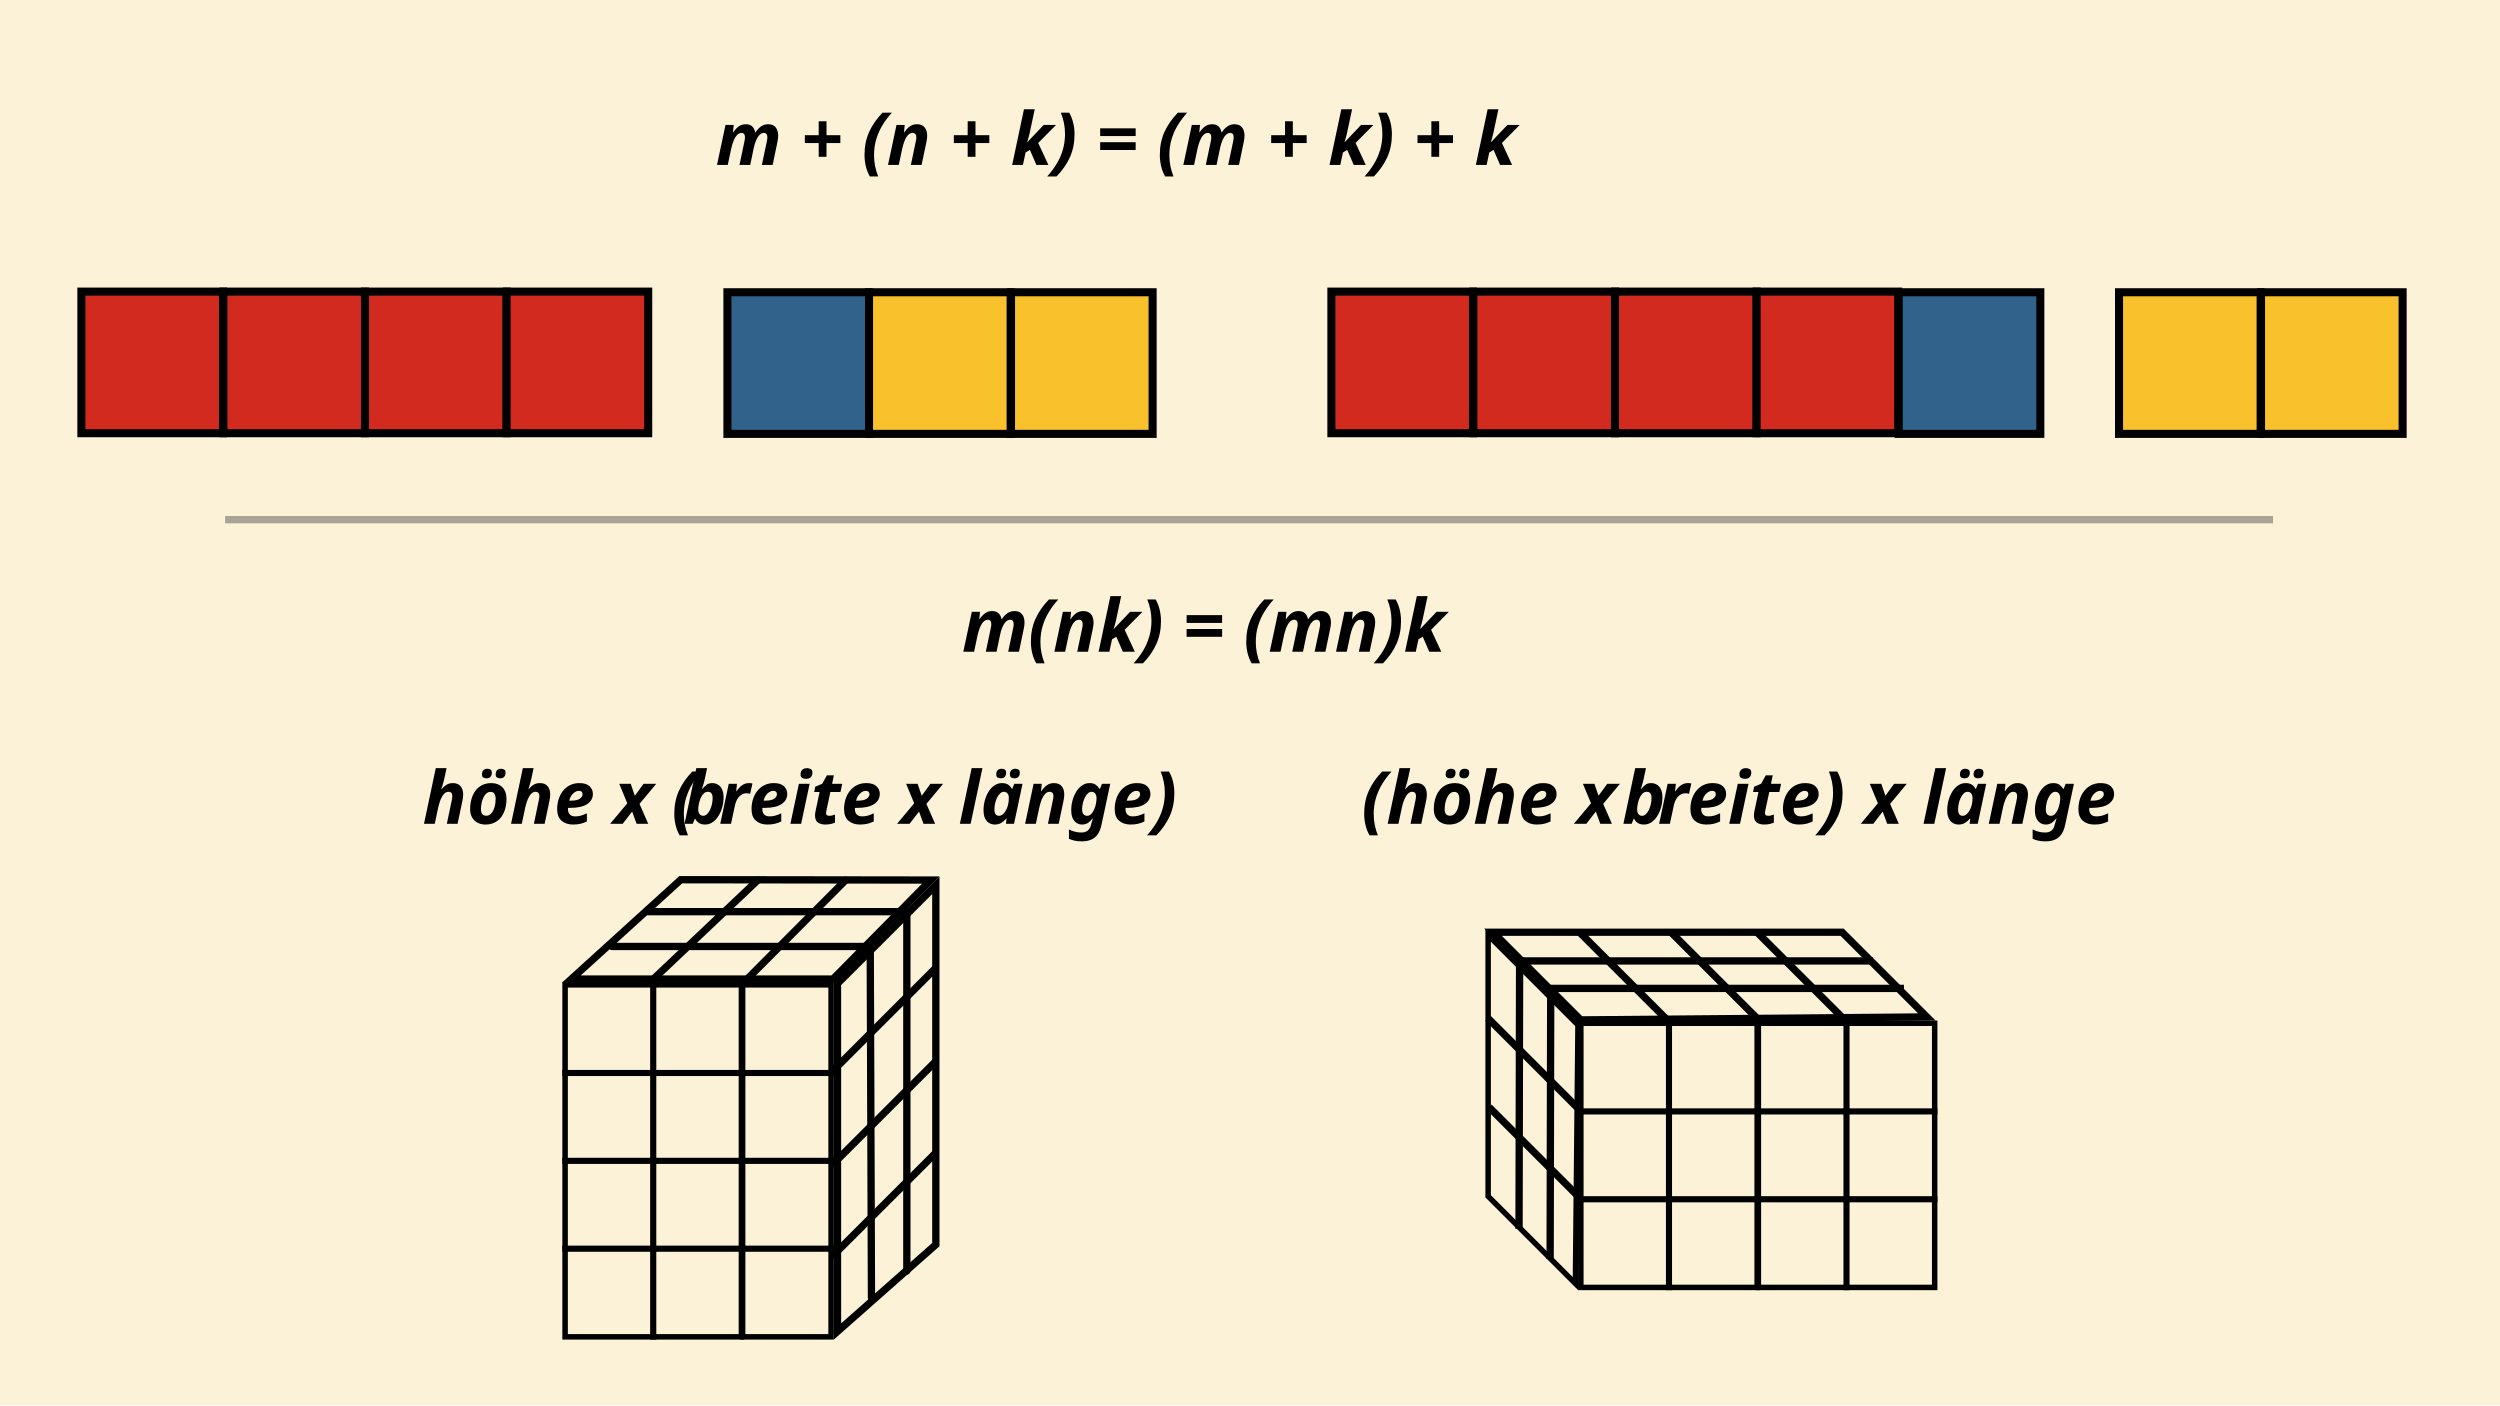
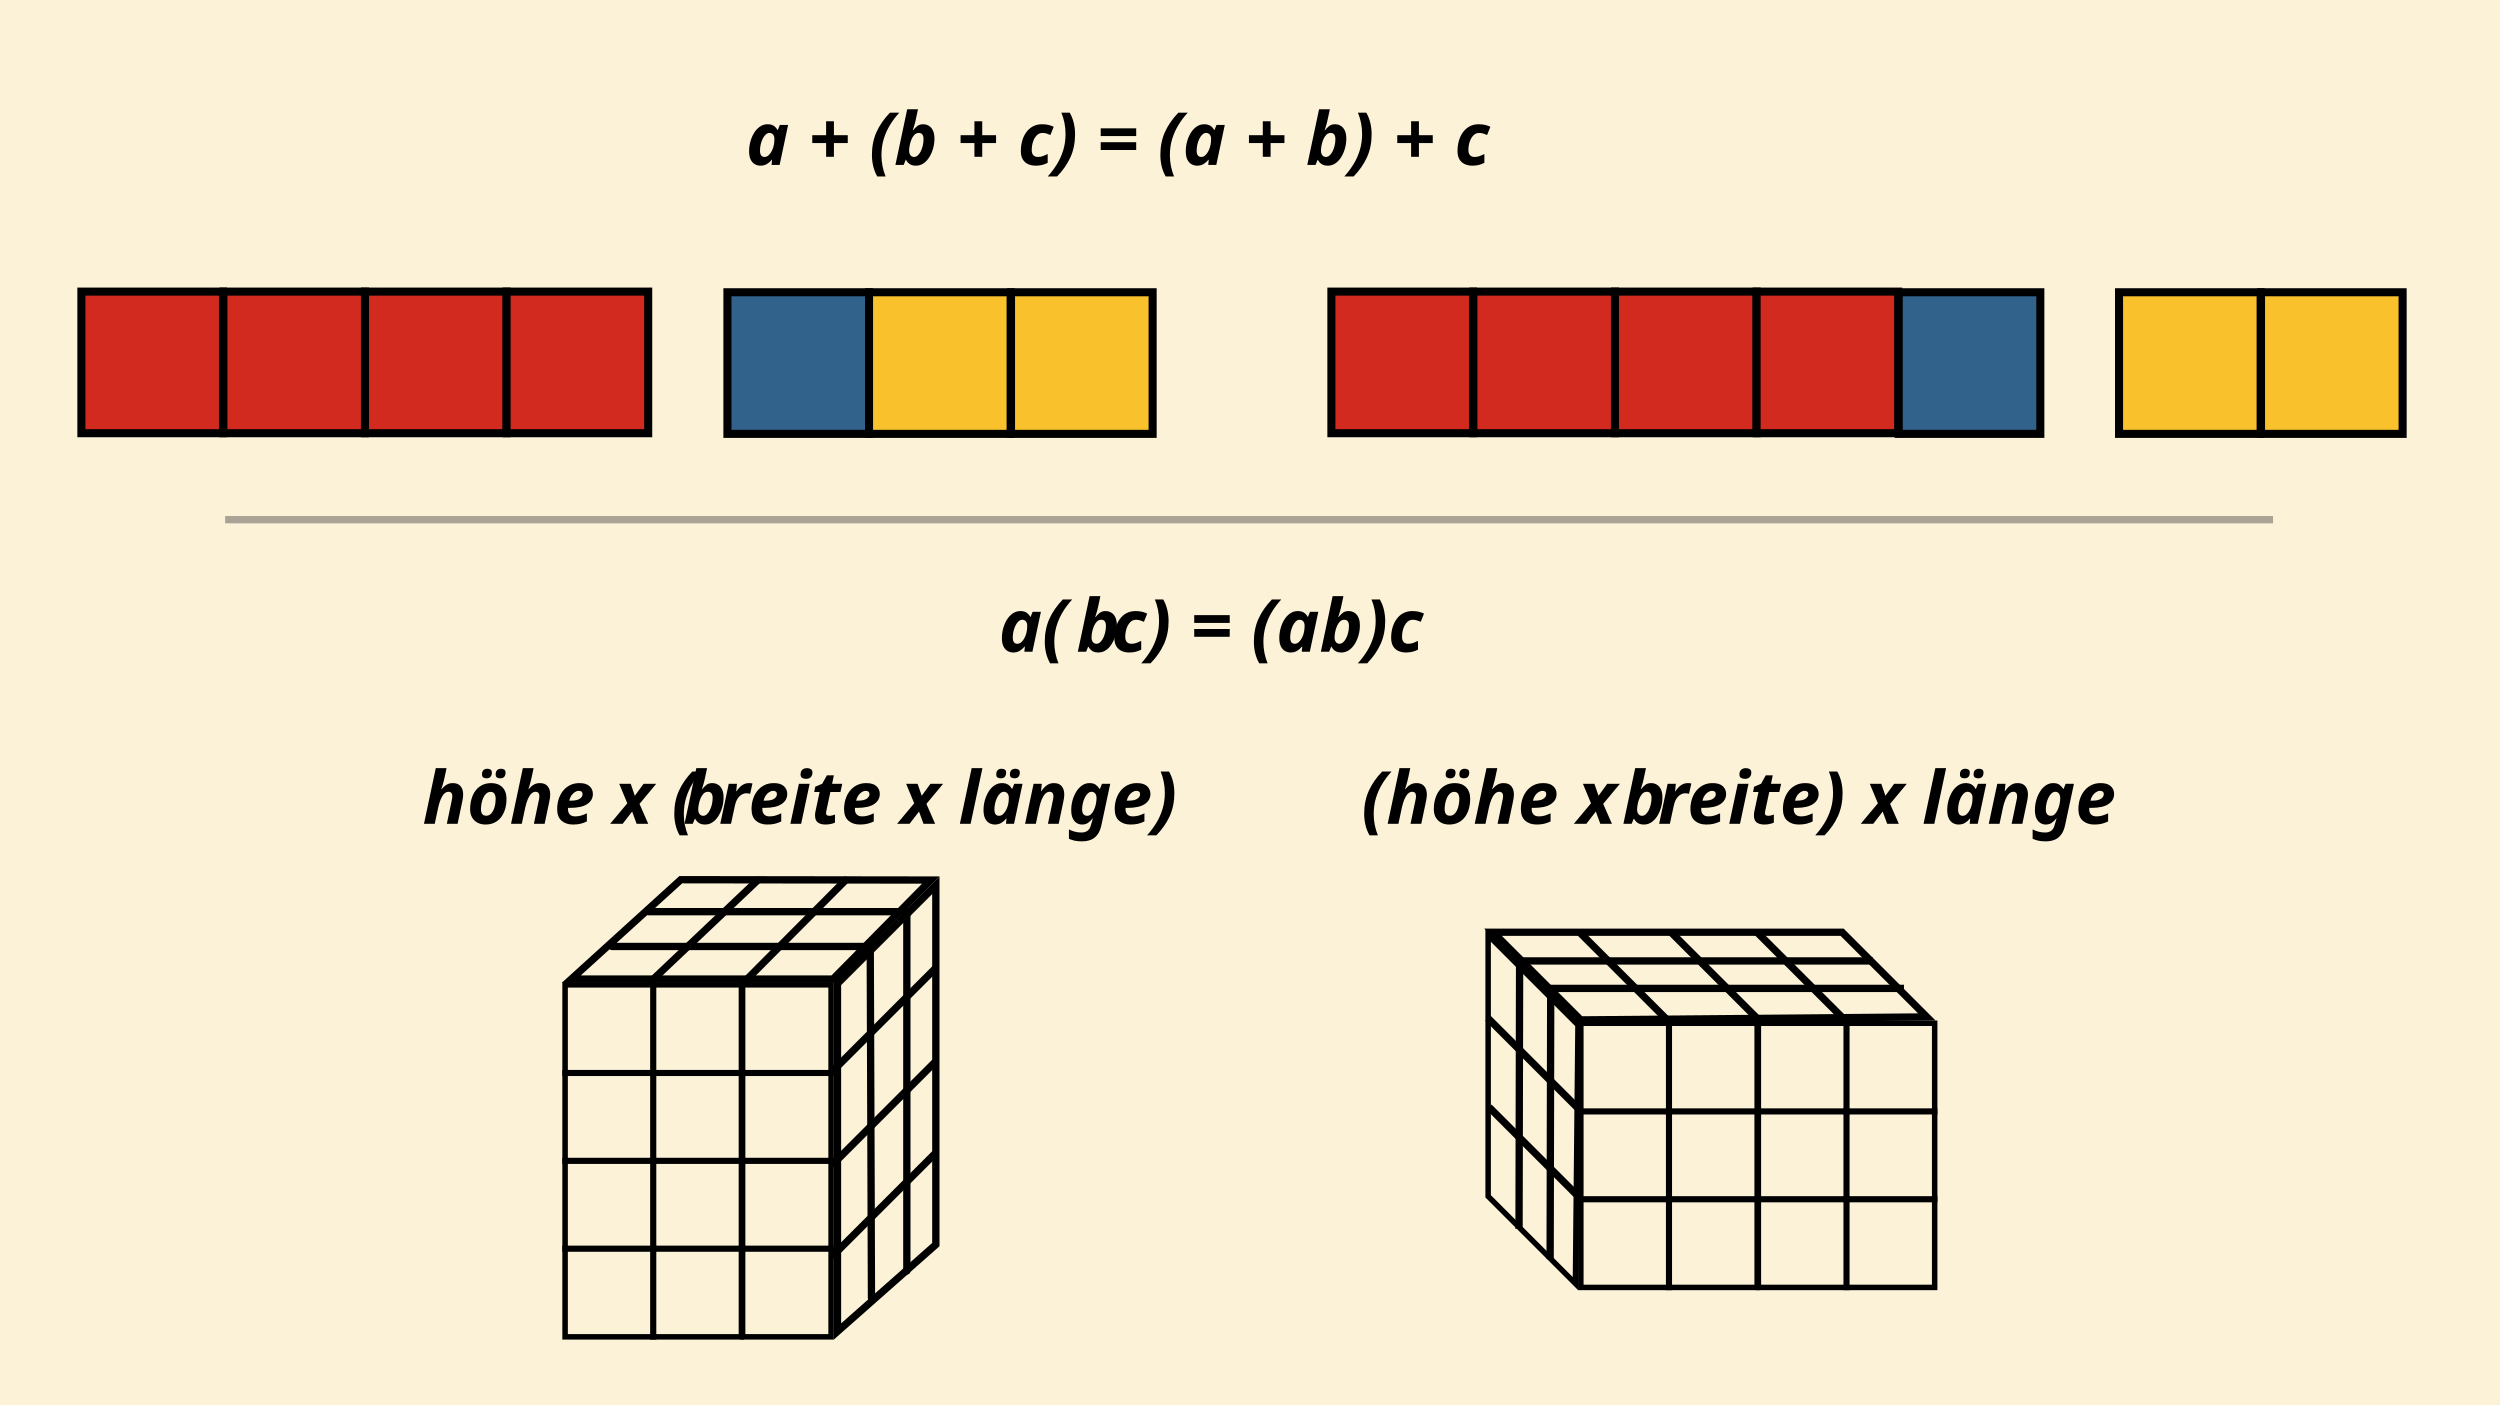
<svg xmlns="http://www.w3.org/2000/svg" id="Ebene_1" data-name="Ebene 1" viewBox="0 0 1366 767.78">
  <defs>
    <style>
      .cls-1 {
        fill: #f9c12b;
      }

      .cls-2 {
        fill: #aaa496;
      }

      .cls-3 {
        font-family: CMUSerif-BoldItalic, 'CMU Serif';
        font-style: italic;
        font-weight: 700;
      }

      .cls-3, .cls-4 {
        font-size: 40px;
      }

      .cls-5 {
+         letter-spacing: -.06em;
+       }
+ 
+       .cls-6 {
        fill: #fbf2d8;
      }

-       .cls-6 {
+       .cls-7 {
        letter-spacing: -.03em;
      }

-       .cls-7 {
+       .cls-8 {
        fill: #d32a20;
      }

      .cls-4 {
        font-family: CMUBright-SemiBoldOblique, 'CMU Bright';
        font-style: oblique;
        font-weight: 600;
      }

-       .cls-8 {
+       .cls-9 {
        fill: #30628b;
      }
    </style>
  </defs>
-   <rect class="cls-5" width="1366" height="767.78" />
+   <rect class="cls-6" width="1366" height="767.78" />
  <g>
-     <rect class="cls-7" x="122.05" y="159.33" width="77.38" height="77.38" />
+     <rect class="cls-8" x="122.05" y="159.33" width="77.38" height="77.38" />
    <path d="M201.63,238.91h-81.78v-81.78h81.78v81.78ZM124.26,234.5h72.97v-72.97h-72.97v72.97Z" />
  </g>
  <g>
-     <rect class="cls-7" x="44.47" y="159.33" width="77.38" height="77.38" />
+     <rect class="cls-8" x="44.47" y="159.33" width="77.38" height="77.38" />
    <path d="M124.05,238.91H42.27v-81.78h81.78v81.78ZM46.67,234.5h72.97v-72.97H46.67v72.97Z" />
  </g>
  <path d="M358.6,587.95h-51.34v-51.34h51.34v51.34ZM310.27,584.95h45.34v-45.34h-45.34v45.34Z" />
  <path d="M406.6,587.95h-51.34v-51.34h51.34v51.34ZM358.27,584.95h45.34v-45.34h-45.34v45.34Z" />
  <path d="M455.6,587.95h-51.34v-51.34h51.34v51.34ZM407.27,584.95h45.34v-45.34h-45.34v45.34Z" />
  <path d="M358.6,635.95h-51.34v-51.34h51.34v51.34ZM310.27,632.95h45.34v-45.34h-45.34v45.34Z" />
  <path d="M406.6,635.95h-51.34v-51.34h51.34v51.34ZM358.27,632.95h45.34v-45.34h-45.34v45.34Z" />
  <path d="M455.6,635.95h-51.34v-51.34h51.34v51.34ZM407.27,632.95h45.34v-45.34h-45.34v45.34Z" />
  <path d="M913.6,608.95h-51.34v-51.34h51.34v51.34ZM865.27,605.95h45.34v-45.34h-45.34v45.34Z" />
  <path d="M961.6,608.95h-51.34v-51.34h51.34v51.34ZM913.27,605.95h45.34v-45.34h-45.34v45.34Z" />
  <path d="M1010.6,608.95h-51.34v-51.34h51.34v51.34ZM962.27,605.95h45.34v-45.34h-45.34v45.34Z" />
  <path d="M1058.6,608.95h-51.34v-51.34h51.34v51.34ZM1010.27,605.95h45.34v-45.34h-45.34v45.34Z" />
  <path d="M913.6,656.95h-51.34v-51.34h51.34v51.34ZM865.27,653.95h45.34v-45.34h-45.34v45.34Z" />
  <path d="M961.6,656.95h-51.34v-51.34h51.34v51.34ZM913.27,653.95h45.34v-45.34h-45.34v45.34Z" />
  <path d="M1010.6,656.95h-51.34v-51.34h51.34v51.34ZM962.27,653.95h45.34v-45.34h-45.34v45.34Z" />
  <path d="M1058.6,656.95h-51.34v-51.34h51.34v51.34ZM1010.27,653.95h45.34v-45.34h-45.34v45.34Z" />
  <path d="M913.6,704.95h-51.34v-51.34h51.34v51.34ZM865.27,701.95h45.34v-45.34h-45.34v45.34Z" />
  <path d="M961.6,704.95h-51.34v-51.34h51.34v51.34ZM913.27,701.95h45.34v-45.34h-45.34v45.34Z" />
  <path d="M1010.6,704.95h-51.34v-51.34h51.34v51.34ZM962.27,701.95h45.34v-45.34h-45.34v45.34Z" />
  <path d="M1058.6,704.95h-51.34v-51.34h51.34v51.34ZM1010.27,701.95h45.34v-45.34h-45.34v45.34Z" />
  <path d="M358.6,683.95h-51.34v-51.34h51.34v51.34ZM310.27,680.95h45.34v-45.34h-45.34v45.34Z" />
  <path d="M406.6,683.95h-51.34v-51.34h51.34v51.34ZM358.27,680.95h45.34v-45.34h-45.34v45.34Z" />
  <path d="M455.6,683.95h-51.34v-51.34h51.34v51.34ZM407.27,680.95h45.34v-45.34h-45.34v45.34Z" />
  <path d="M358.6,731.95h-51.34v-51.34h51.34v51.34ZM310.27,728.95h45.34v-45.34h-45.34v45.34Z" />
  <path d="M406.6,731.95h-51.34v-51.34h51.34v51.34ZM358.27,728.95h45.34v-45.34h-45.34v45.34Z" />
  <path d="M455.6,731.95h-51.34v-51.34h51.34v51.34ZM407.27,728.95h45.34v-45.34h-45.34v45.34Z" />
  <g>
-     <rect class="cls-7" x="199.43" y="159.33" width="77.38" height="77.38" />
+     <rect class="cls-8" x="199.43" y="159.33" width="77.38" height="77.38" />
    <path d="M279.01,238.91h-81.78v-81.78h81.78v81.78ZM201.63,234.5h72.97v-72.97h-72.97v72.97Z" />
  </g>
  <g>
-     <rect class="cls-7" x="276.8" y="159.33" width="77.38" height="77.38" />
+     <rect class="cls-8" x="276.8" y="159.33" width="77.38" height="77.38" />
    <path d="M356.38,238.91h-81.78v-81.78h81.78v81.78ZM279.01,234.5h72.97v-72.97h-72.97v72.97Z" />
  </g>
  <g>
-     <rect class="cls-8" x="397.46" y="159.69" width="77.38" height="77.38" />
+     <rect class="cls-9" x="397.46" y="159.69" width="77.38" height="77.38" />
    <path d="M477.04,239.27h-81.78v-81.78h81.78v81.78ZM399.67,234.86h72.97v-72.97h-72.97v72.97Z" />
  </g>
  <g>
    <rect class="cls-1" x="474.84" y="159.69" width="77.38" height="77.38" />
    <path d="M554.42,239.27h-81.78v-81.78h81.78v81.78ZM477.04,234.86h72.97v-72.97h-72.97v72.97Z" />
  </g>
  <g>
    <rect class="cls-1" x="552.42" y="159.69" width="77.38" height="77.38" />
    <path d="M632,239.27h-81.78v-81.78h81.78v81.78ZM554.62,234.86h72.97v-72.97h-72.97v72.97Z" />
  </g>
  <g>
-     <rect class="cls-7" x="805.05" y="159.33" width="77.38" height="77.38" />
+     <rect class="cls-8" x="805.05" y="159.33" width="77.38" height="77.38" />
    <path d="M884.63,238.91h-81.78v-81.78h81.78v81.78ZM807.26,234.5h72.97v-72.97h-72.97v72.97Z" />
  </g>
  <g>
-     <rect class="cls-7" x="727.47" y="159.33" width="77.38" height="77.38" />
+     <rect class="cls-8" x="727.47" y="159.33" width="77.38" height="77.38" />
    <path d="M807.05,238.91h-81.78v-81.78h81.78v81.78ZM729.67,234.5h72.97v-72.97h-72.97v72.97Z" />
  </g>
  <g>
-     <rect class="cls-7" x="882.43" y="159.33" width="77.38" height="77.38" />
+     <rect class="cls-8" x="882.43" y="159.33" width="77.38" height="77.38" />
    <path d="M962.01,238.91h-81.78v-81.78h81.78v81.78ZM884.63,234.5h72.97v-72.97h-72.97v72.97Z" />
  </g>
  <g>
-     <rect class="cls-7" x="959.8" y="159.33" width="77.38" height="77.38" />
+     <rect class="cls-8" x="959.8" y="159.33" width="77.38" height="77.38" />
    <path d="M1039.38,238.91h-81.78v-81.78h81.78v81.78ZM962.01,234.5h72.97v-72.97h-72.97v72.97Z" />
  </g>
  <g>
-     <rect class="cls-8" x="1037.46" y="159.69" width="77.38" height="77.38" />
+     <rect class="cls-9" x="1037.46" y="159.69" width="77.38" height="77.38" />
    <path d="M1117.04,239.27h-81.78v-81.78h81.78v81.78ZM1039.67,234.86h72.97v-72.97h-72.97v72.97Z" />
  </g>
  <g>
    <rect class="cls-1" x="1157.84" y="159.69" width="77.38" height="77.38" />
    <path d="M1237.42,239.27h-81.78v-81.78h81.78v81.78ZM1160.04,234.86h72.97v-72.97h-72.97v72.97Z" />
  </g>
  <g>
    <rect class="cls-1" x="1235.42" y="159.69" width="77.38" height="77.38" />
    <path d="M1315,239.27h-81.78v-81.78h81.78v81.78ZM1237.62,234.86h72.97v-72.97h-72.97v72.97Z" />
  </g>
-   <text class="cls-3" transform="translate(391.05 90.12)">
-     <tspan x="0" y="0">m + (n + k) = (m + k) + k</tspan>
+   <text class="cls-3" transform="translate(407.54 90.12)">
+     <tspan x="0" y="0">a + (b + c) = (a + b) + c</tspan>
  </text>
-   <text class="cls-3" transform="translate(525.64 356.12)">
-     <tspan x="0" y="0">m(nk) = (mn)k</tspan>
+   <text class="cls-3" transform="translate(545.67 356.12)">
+     <tspan x="0" y="0">a(</tspan>
+     <tspan class="cls-5" x="42.54" y="0">b</tspan>
+     <tspan x="61.45" y="0">c) = (ab)c</tspan>
  </text>
  <text class="cls-4" transform="translate(230.95 450.12)">
    <tspan x="0" y="0">höhe x (</tspan>
-     <tspan class="cls-6" x="142.36" y="0">b</tspan>
+     <tspan class="cls-7" x="142.36" y="0">b</tspan>
    <tspan x="161.88" y="0">reite x länge)</tspan>
  </text>
  <text class="cls-4" transform="translate(743.95 450.12)">
    <tspan x="0" y="0">(höhe x </tspan>
-     <tspan class="cls-6" x="142.36" y="0">b</tspan>
+     <tspan class="cls-7" x="142.36" y="0">b</tspan>
    <tspan x="161.88" y="0">reite) x länge</tspan>
  </text>
  <path d="M372.75,482.67l131.04.18-49.45,50.09h-136.97l55.39-50.27M371.2,478.67l-64.2,58.27h149l57.34-58.07-142.14-.2h0Z" />
  <path d="M509.34,488.53v190.61l-49.74,43.93v-184.81l49.74-49.74M513.34,478.87l-57.74,57.74v195.34l57.74-51v-202.07h0Z" />
  <path d="M355.27,538.61c-.53,0-1.06-.21-1.45-.62-.76-.8-.73-2.07.08-2.83l58.73-55.66c.8-.76,2.07-.73,2.83.08.76.8.73,2.07-.08,2.83l-58.73,55.66c-.39.37-.88.55-1.38.55Z" />
  <path d="M406.6,538.61c-.51,0-1.02-.19-1.41-.58-.78-.78-.79-2.05,0-2.83l55.4-55.66c.78-.78,2.05-.78,2.83,0,.78.78.79,2.05,0,2.83l-55.4,55.66c-.39.39-.9.59-1.42.59Z" />
  <path d="M476.17,711.11c-1.1,0-2-.89-2-1.99l-.66-189.98h-139.17c-1.1,0-2-.9-2-2s.9-2,2-2h141.16c1.1,0,2,.89,2,1.99l.67,191.98c0,1.1-.89,2-1.99,2.01h0Z" />
  <path d="M495.5,696.45c-1.1,0-2-.9-2-2v-194.31h-139.16c-1.1,0-2-.9-2-2s.9-2,2-2h141.16c1.1,0,2,.9,2,2v196.31c0,1.1-.89,2-2,2Z" />
  <path d="M455.6,586.61c-.51,0-1.02-.2-1.41-.59-.78-.78-.78-2.05,0-2.83l55.32-55.32c.78-.78,2.05-.78,2.83,0s.78,2.05,0,2.83l-55.32,55.32c-.39.39-.9.59-1.41.59Z" />
  <path d="M455.6,637.61c-.51,0-1.02-.2-1.41-.59-.78-.78-.78-2.05,0-2.83l55.32-55.32c.78-.78,2.05-.78,2.83,0s.78,2.05,0,2.83l-55.32,55.32c-.39.39-.9.59-1.41.59Z" />
  <path d="M455.6,687.61c-.51,0-1.02-.2-1.41-.59-.78-.78-.78-2.05,0-2.83l55.32-55.32c.78-.78,2.05-.78,2.83,0s.78,2.05,0,2.83l-55.32,55.32c-.39.39-.9.59-1.41.59Z" />
  <path d="M1005.71,511.37l42.32,42.32-183.5,1.58-43.9-43.9h185.08M1007.36,507.37h-196.4l51.92,51.92,194.72-1.68-50.24-50.24h0Z" />
  <path d="M814.62,514.61l46.08,46.08-1.36,137.08-44.72-44.72v-138.44M811.62,507.37v146.92l50.65,50.65,1.44-145.48-52.09-52.09h0Z" />
  <rect x="835.6" y="546.07" width="4" height="69.75" transform="translate(-165.46 762.43) rotate(-45)" />
  <rect x="885.6" y="499.07" width="4" height="69.75" transform="translate(-117.58 784.02) rotate(-45)" />
  <rect x="935.6" y="499.07" width="4" height="69.75" transform="translate(-102.94 819.38) rotate(-45)" />
  <rect x="982.6" y="499.07" width="4" height="69.75" transform="translate(-89.17 852.61) rotate(-45)" />
  <rect x="835.93" y="594.87" width="4" height="68.82" transform="translate(-199.54 776.82) rotate(-45)" />
  <path d="M832,671.42h-4s.31-146.36.31-146.36c0-1.1.9-2,2-2h193.02v4h-191.02l-.31,144.35Z" />
  <path d="M848.99,687.94h-4s.32-147.87.32-147.87c0-1.1.9-2,2-2h193.02v4h-191.02l-.32,145.87Z" />
  <rect class="cls-2" x="123" y="281.95" width="1119" height="4" />
</svg>
